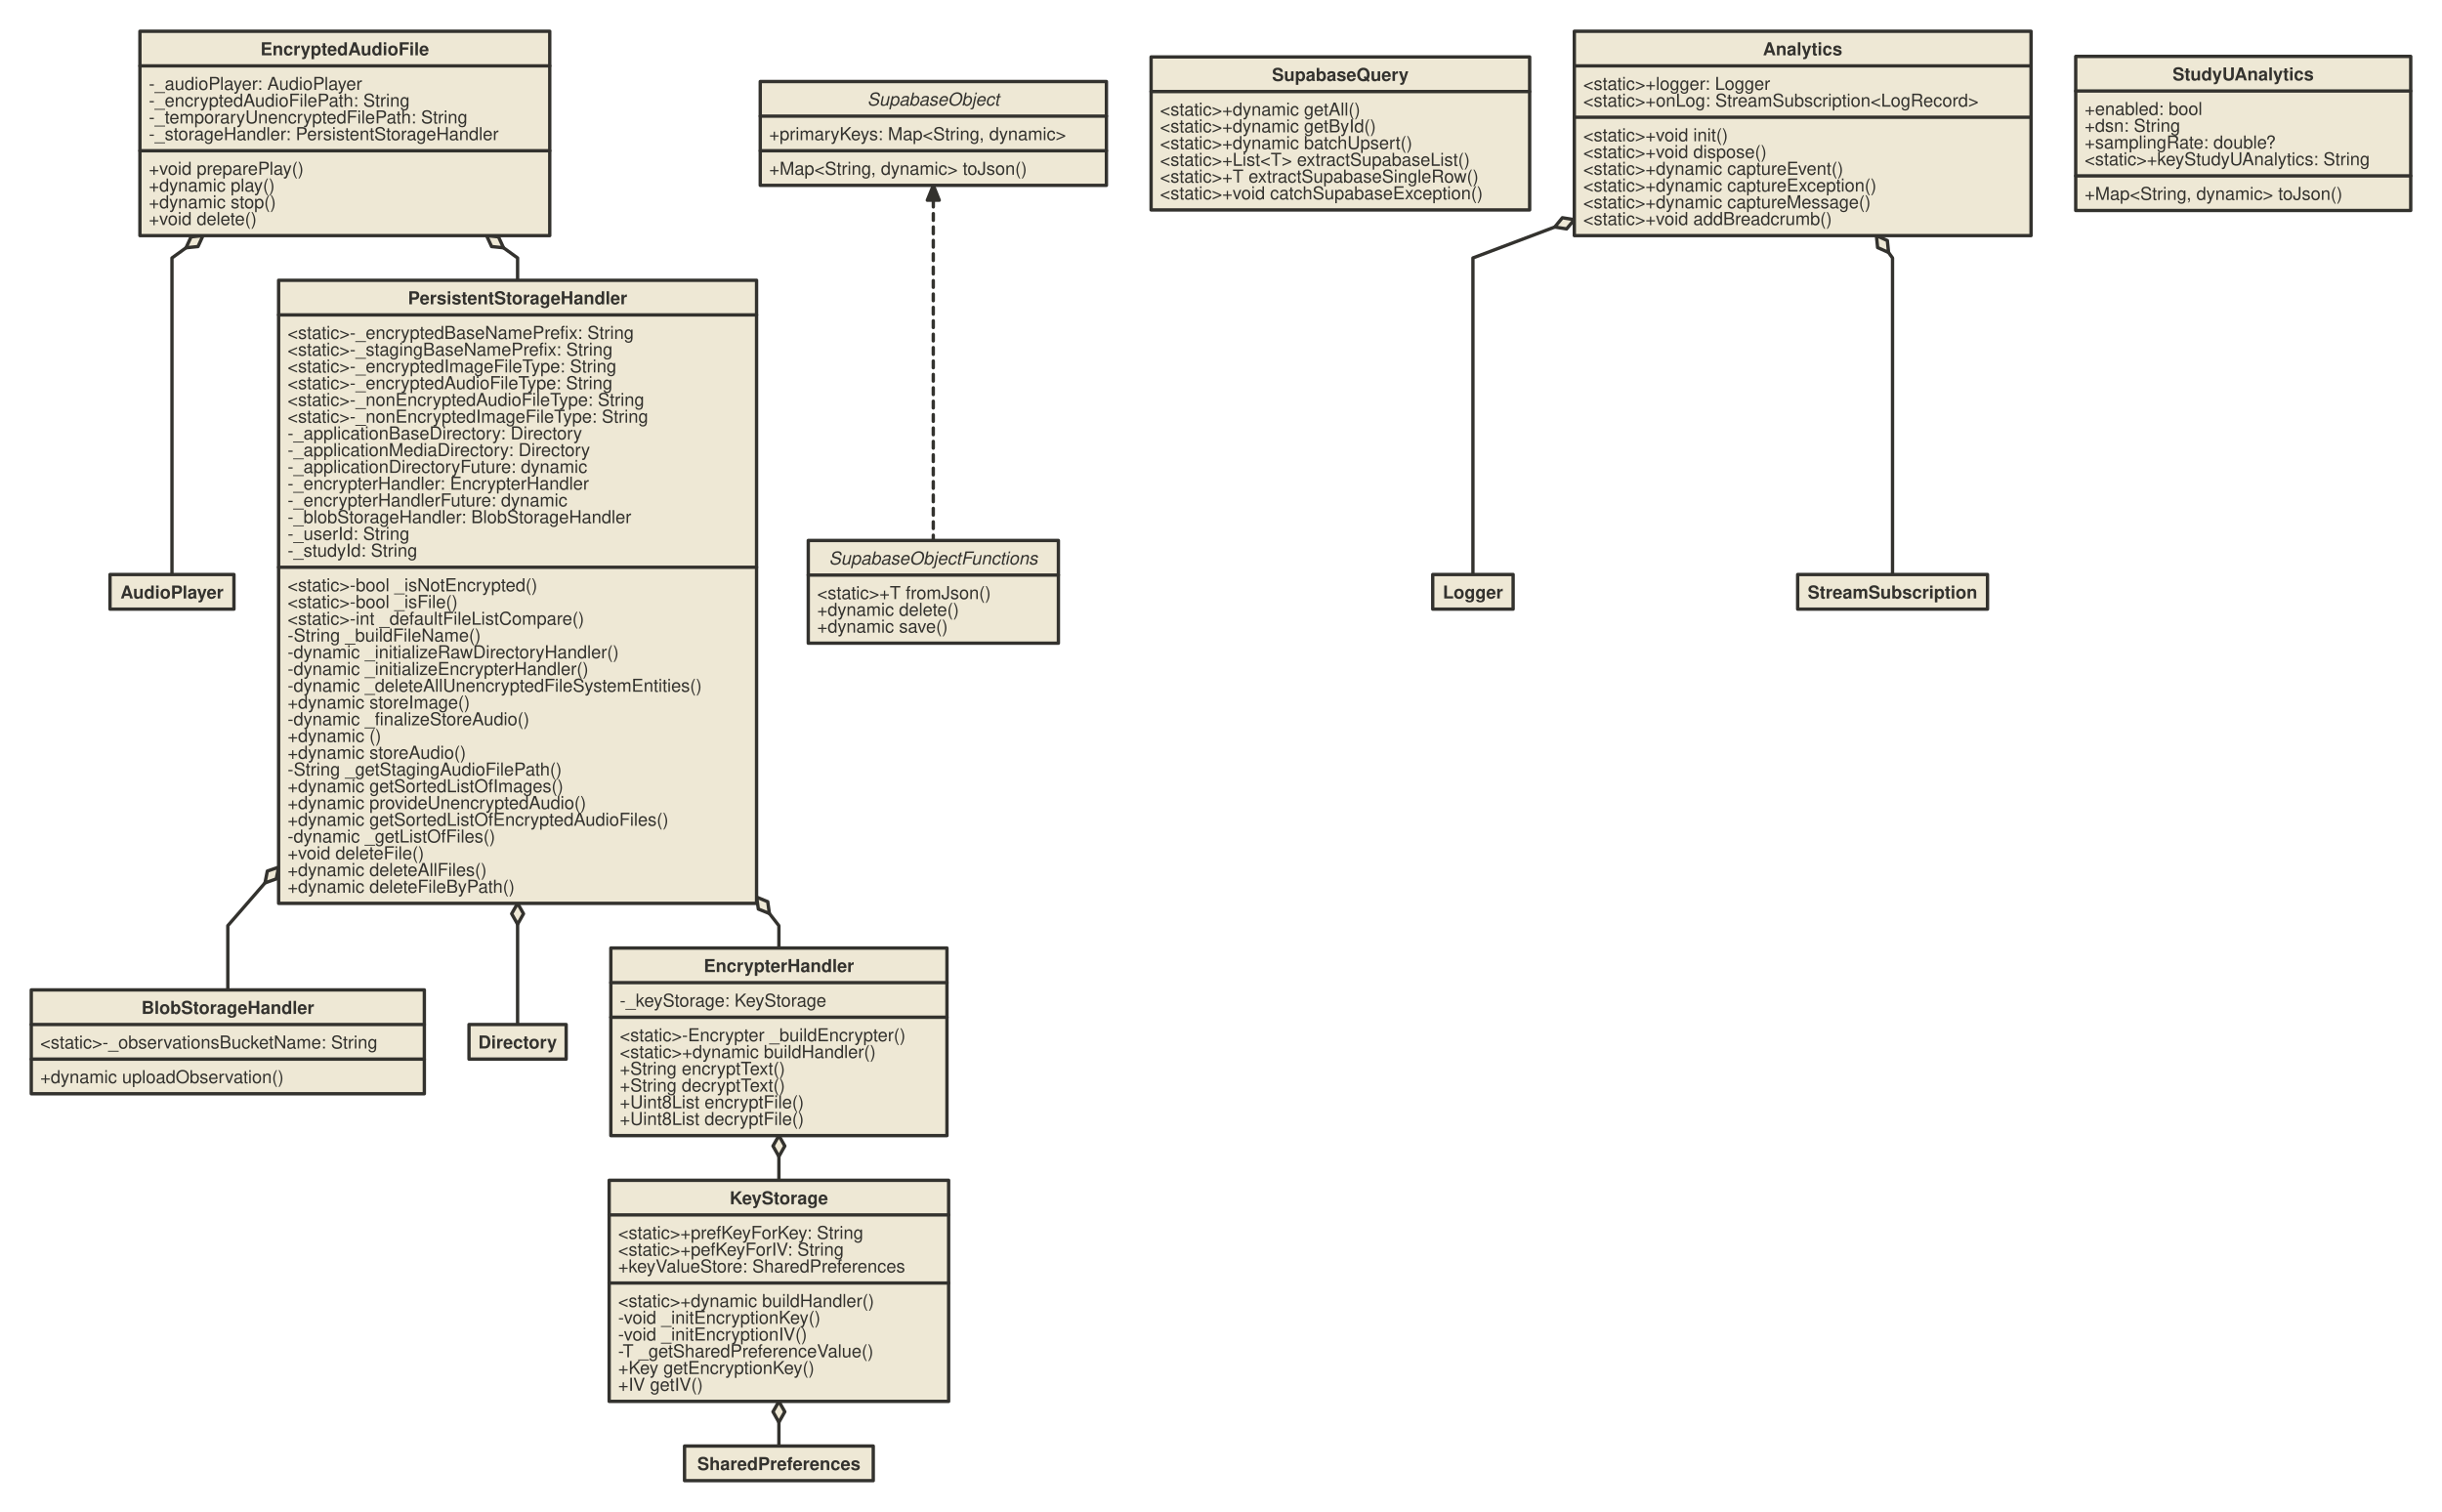
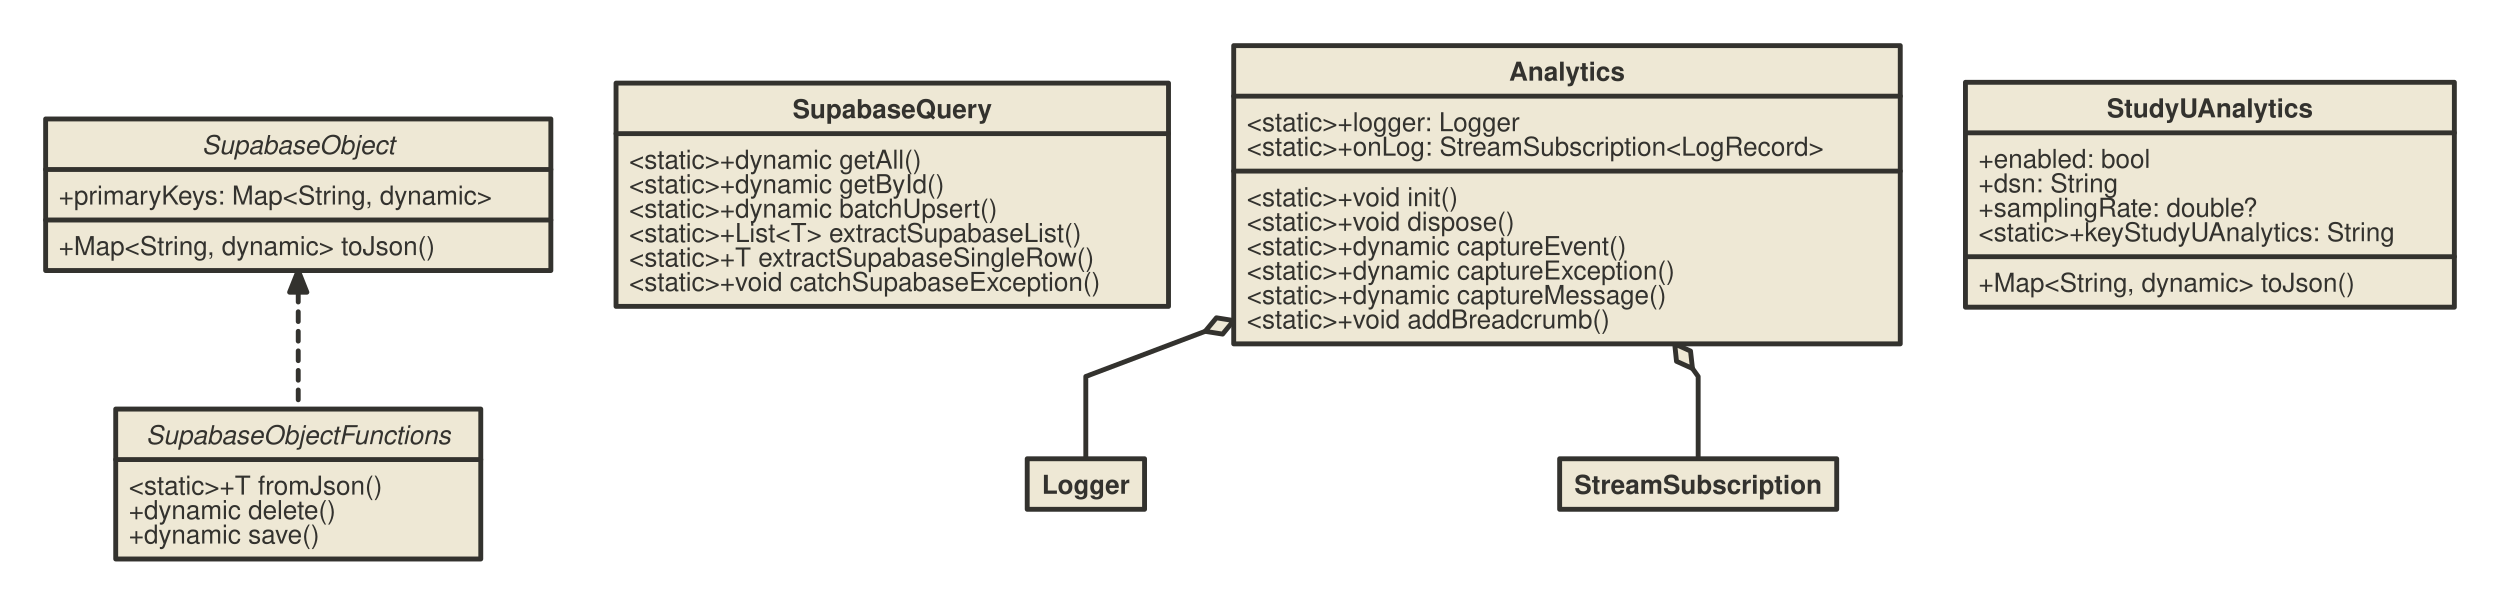
- <svg xmlns="http://www.w3.org/2000/svg" version="1.1" baseProfile="full" width="2186.8" height="1354.0" viewbox="0 0 2186.75 1354">
+ <svg xmlns="http://www.w3.org/2000/svg" version="1.1" baseProfile="full" width="1534.0" height="371.0" viewbox="0 0 1534 371">
  <g stroke-width="1.0" text-align="left" font="12pt Helvetica, Arial, sans-serif" font-size="12pt" font-family="Helvetica" font-weight="normal" font-style="normal">
    <g font-family="Helvetica" font-size="12pt" font-weight="bold" font-style="normal" stroke-width="3.0" stroke-linejoin="round" stroke-linecap="round" stroke="#33322E">
      <g stroke="transparent" fill="transparent">
-         <rect x="0.0" y="0.0" height="1354.0" width="2186.8" stroke="none" />
+         <rect x="0.0" y="0.0" height="371.0" width="1534.0" stroke="none" />
      </g>
      <g transform="translate(8, 8)" fill="#33322E">
        <g transform="translate(20, 20)" fill="#33322E" font-family="Helvetica" font-size="12pt" font-weight="normal" font-style="normal">
-           <path d="M138.6 193.9 L126 203 L126 486.5 L126.0 486.5 " fill="none" />
+           <g stroke-dasharray="6 6">
+             <path d="M155.0 151.3 L155 203 L155 223 L155.0 223.0 " fill="none" />
+           </g>
+           <path d="M160.3 151.3 L155.0 151.3 L149.7 151.3 L155.0 138.0 Z" />
+           <path d="M711.5 175.3 L638.25 203 L638.25 253.5 L638.3 253.5 " fill="none" />
          <g fill="#eee8d5">
-             <path d="M149.3 192.8 L138.6 193.9 L143.1 184.1 L153.8 183.0 Z" />
+             <path d="M722.2 177.0 L711.5 175.3 L718.4 167.0 L729.0 168.7 Z" />
          </g>
-           <path d="M422.9 193.9 L435.5 203 L435.5 223 L435.5 223.0 " fill="none" />
+           <path d="M1010.5 198.1 L1014 203 L1014 253.5 L1014.0 253.5 " fill="none" />
          <g fill="#eee8d5">
-             <path d="M418.4 184.1 L422.9 193.9 L412.2 192.8 L407.7 183.0 Z" />
-           </g>
-           <path d="M435.5 799.7 L435.5 801 L435.5 889.5 L435.5 889.5 " fill="none" />
-           <g fill="#eee8d5">
-             <path d="M440.8 790.3 L435.5 799.7 L430.2 790.3 L435.5 781.0 Z" />
-           </g>
-           <path d="M661.0 790.1 L669.5 801 L669.5 821 L669.5 821.0 " fill="none" />
-           <g fill="#eee8d5">
-             <path d="M659.5 779.5 L661.0 790.1 L651.1 786.1 L649.5 775.4 Z" />
-           </g>
-           <path d="M209.3 762.7 L176 801 L176 858.5 L176.0 858.5 " fill="none" />
-           <g fill="#eee8d5">
-             <path d="M219.4 759.1 L209.3 762.7 L211.4 752.1 L221.5 748.6 Z" />
-           </g>
-           <path d="M669.5 1007.7 L669.5 1009 L669.5 1029 L669.5 1029.0 " fill="none" />
-           <g fill="#eee8d5">
-             <path d="M674.8 998.3 L669.5 1007.7 L664.2 998.3 L669.5 989.0 Z" />
-           </g>
-           <path d="M669.5 1245.7 L669.5 1247 L669.5 1267 L669.5 1267.0 " fill="none" />
-           <g fill="#eee8d5">
-             <path d="M674.8 1236.3 L669.5 1245.7 L664.2 1236.3 L669.5 1227.0 Z" />
-           </g>
-           <g stroke-dasharray="6 6">
-             <path d="M807.8 151.3 L807.75 203 L807.75 456 L807.8 456.0 " fill="none" />
-           </g>
-           <path d="M813.1 151.3 L807.8 151.3 L802.4 151.3 L807.8 138.0 Z" />
-           <path d="M1364.3 175.3 L1291 203 L1291 486.5 L1291.0 486.5 " fill="none" />
-           <g fill="#eee8d5">
-             <path d="M1374.9 177.0 L1364.3 175.3 L1371.1 167.0 L1381.8 168.7 Z" />
-           </g>
-           <path d="M1663.2 198.1 L1666.75 203 L1666.75 486.5 L1666.8 486.5 " fill="none" />
-           <g fill="#eee8d5">
-             <path d="M1662.1 187.4 L1663.2 198.1 L1653.4 193.7 L1652.3 183.0 Z" />
-           </g>
-           <g data-name="EncryptedAudioFile">
-             <g fill="#eee8d5" stroke="#33322E" data-name="EncryptedAudioFile">
-               <rect x="97.3" y="0.0" height="183.0" width="367.0" data-name="EncryptedAudioFile" />
-               <path d="M97.3 31.0 L464.3 31.0" fill="none" data-name="EncryptedAudioFile" />
-               <path d="M97.3 107.0 L464.3 107.0" fill="none" data-name="EncryptedAudioFile" />
-             </g>
-             <g transform="translate(97.25, 0)" font-family="Helvetica" font-size="12pt" font-weight="bold" font-style="normal" data-name="EncryptedAudioFile">
-               <g transform="translate(8, 8)" fill="#33322E" text-align="center" data-name="EncryptedAudioFile">
-                 <text x="175.5" y="13.5" stroke="none" text-anchor="middle" data-name="EncryptedAudioFile">EncryptedAudioFile</text>
-               </g>
-             </g>
-             <g transform="translate(97.25, 31)" font-family="Helvetica" font-size="12pt" font-weight="normal" font-style="normal" data-name="EncryptedAudioFile">
-               <g transform="translate(8, 8)" fill="#33322E" text-align="left" data-name="EncryptedAudioFile">
-                 <text x="0.0" y="13.5" stroke="none" data-name="EncryptedAudioFile">-_audioPlayer: AudioPlayer</text>
-                 <text x="0.0" y="28.5" stroke="none" data-name="EncryptedAudioFile">-_encryptedAudioFilePath: String</text>
-                 <text x="0.0" y="43.5" stroke="none" data-name="EncryptedAudioFile">-_temporaryUnencryptedFilePath: String</text>
-                 <text x="0.0" y="58.5" stroke="none" data-name="EncryptedAudioFile">-_storageHandler: PersistentStorageHandler</text>
-               </g>
-             </g>
-             <g transform="translate(97.25, 107)" font-family="Helvetica" font-size="12pt" font-weight="normal" font-style="normal" data-name="EncryptedAudioFile">
-               <g transform="translate(8, 8)" fill="#33322E" text-align="left" data-name="EncryptedAudioFile">
-                 <text x="0.0" y="13.5" stroke="none" data-name="EncryptedAudioFile">+void preparePlay()</text>
-                 <text x="0.0" y="28.5" stroke="none" data-name="EncryptedAudioFile">+dynamic play()</text>
-                 <text x="0.0" y="43.5" stroke="none" data-name="EncryptedAudioFile">+dynamic stop()</text>
-                 <text x="0.0" y="58.5" stroke="none" data-name="EncryptedAudioFile">+void delete()</text>
-               </g>
-             </g>
-           </g>
-           <g data-name="AudioPlayer">
-             <g fill="#eee8d5" stroke="#33322E" data-name="AudioPlayer">
-               <rect x="70.5" y="486.5" height="31.0" width="111.0" data-name="AudioPlayer" />
-             </g>
-             <g transform="translate(70.5, 486.5)" font-family="Helvetica" font-size="12pt" font-weight="bold" font-style="normal" data-name="AudioPlayer">
-               <g transform="translate(8, 8)" fill="#33322E" text-align="center" data-name="AudioPlayer">
-                 <text x="47.5" y="13.5" stroke="none" text-anchor="middle" data-name="AudioPlayer">AudioPlayer</text>
-               </g>
-             </g>
-           </g>
-           <g data-name="PersistentStorageHandler">
-             <g fill="#eee8d5" stroke="#33322E" data-name="PersistentStorageHandler">
-               <rect x="221.5" y="223.0" height="558.0" width="428.0" data-name="PersistentStorageHandler" />
-               <path d="M221.5 254.0 L649.5 254.0" fill="none" data-name="PersistentStorageHandler" />
-               <path d="M221.5 480.0 L649.5 480.0" fill="none" data-name="PersistentStorageHandler" />
-             </g>
-             <g transform="translate(221.5, 223)" font-family="Helvetica" font-size="12pt" font-weight="bold" font-style="normal" data-name="PersistentStorageHandler">
-               <g transform="translate(8, 8)" fill="#33322E" text-align="center" data-name="PersistentStorageHandler">
-                 <text x="206.0" y="13.5" stroke="none" text-anchor="middle" data-name="PersistentStorageHandler">PersistentStorageHandler</text>
-               </g>
-             </g>
-             <g transform="translate(221.5, 254)" font-family="Helvetica" font-size="12pt" font-weight="normal" font-style="normal" data-name="PersistentStorageHandler">
-               <g transform="translate(8, 8)" fill="#33322E" text-align="left" data-name="PersistentStorageHandler">
-                 <text x="0.0" y="13.5" stroke="none" data-name="PersistentStorageHandler">&lt;static&gt;-_encryptedBaseNamePrefix: String</text>
-                 <text x="0.0" y="28.5" stroke="none" data-name="PersistentStorageHandler">&lt;static&gt;-_stagingBaseNamePrefix: String</text>
-                 <text x="0.0" y="43.5" stroke="none" data-name="PersistentStorageHandler">&lt;static&gt;-_encryptedImageFileType: String</text>
-                 <text x="0.0" y="58.5" stroke="none" data-name="PersistentStorageHandler">&lt;static&gt;-_encryptedAudioFileType: String</text>
-                 <text x="0.0" y="73.5" stroke="none" data-name="PersistentStorageHandler">&lt;static&gt;-_nonEncryptedAudioFileType: String</text>
-                 <text x="0.0" y="88.5" stroke="none" data-name="PersistentStorageHandler">&lt;static&gt;-_nonEncryptedImageFileType: String</text>
-                 <text x="0.0" y="103.5" stroke="none" data-name="PersistentStorageHandler">-_applicationBaseDirectory: Directory</text>
-                 <text x="0.0" y="118.5" stroke="none" data-name="PersistentStorageHandler">-_applicationMediaDirectory: Directory</text>
-                 <text x="0.0" y="133.5" stroke="none" data-name="PersistentStorageHandler">-_applicationDirectoryFuture: dynamic</text>
-                 <text x="0.0" y="148.5" stroke="none" data-name="PersistentStorageHandler">-_encrypterHandler: EncrypterHandler</text>
-                 <text x="0.0" y="163.5" stroke="none" data-name="PersistentStorageHandler">-_encrypterHandlerFuture: dynamic</text>
-                 <text x="0.0" y="178.5" stroke="none" data-name="PersistentStorageHandler">-_blobStorageHandler: BlobStorageHandler</text>
-                 <text x="0.0" y="193.5" stroke="none" data-name="PersistentStorageHandler">-_userId: String</text>
-                 <text x="0.0" y="208.5" stroke="none" data-name="PersistentStorageHandler">-_studyId: String</text>
-               </g>
-             </g>
-             <g transform="translate(221.5, 480)" font-family="Helvetica" font-size="12pt" font-weight="normal" font-style="normal" data-name="PersistentStorageHandler">
-               <g transform="translate(8, 8)" fill="#33322E" text-align="left" data-name="PersistentStorageHandler">
-                 <text x="0.0" y="13.5" stroke="none" data-name="PersistentStorageHandler">&lt;static&gt;-bool _isNotEncrypted()</text>
-                 <text x="0.0" y="28.5" stroke="none" data-name="PersistentStorageHandler">&lt;static&gt;-bool _isFile()</text>
-                 <text x="0.0" y="43.5" stroke="none" data-name="PersistentStorageHandler">&lt;static&gt;-int _defaultFileListCompare()</text>
-                 <text x="0.0" y="58.5" stroke="none" data-name="PersistentStorageHandler">-String _buildFileName()</text>
-                 <text x="0.0" y="73.5" stroke="none" data-name="PersistentStorageHandler">-dynamic _initializeRawDirectoryHandler()</text>
-                 <text x="0.0" y="88.5" stroke="none" data-name="PersistentStorageHandler">-dynamic _initializeEncrypterHandler()</text>
-                 <text x="0.0" y="103.5" stroke="none" data-name="PersistentStorageHandler">-dynamic _deleteAllUnencryptedFileSystemEntities()</text>
-                 <text x="0.0" y="118.5" stroke="none" data-name="PersistentStorageHandler">+dynamic storeImage()</text>
-                 <text x="0.0" y="133.5" stroke="none" data-name="PersistentStorageHandler">-dynamic _finalizeStoreAudio()</text>
-                 <text x="0.0" y="148.5" stroke="none" data-name="PersistentStorageHandler">+dynamic ()</text>
-                 <text x="0.0" y="163.5" stroke="none" data-name="PersistentStorageHandler">+dynamic storeAudio()</text>
-                 <text x="0.0" y="178.5" stroke="none" data-name="PersistentStorageHandler">-String _getStagingAudioFilePath()</text>
-                 <text x="0.0" y="193.5" stroke="none" data-name="PersistentStorageHandler">+dynamic getSortedListOfImages()</text>
-                 <text x="0.0" y="208.5" stroke="none" data-name="PersistentStorageHandler">+dynamic provideUnencryptedAudio()</text>
-                 <text x="0.0" y="223.5" stroke="none" data-name="PersistentStorageHandler">+dynamic getSortedListOfEncryptedAudioFiles()</text>
-                 <text x="0.0" y="238.5" stroke="none" data-name="PersistentStorageHandler">-dynamic _getListOfFiles()</text>
-                 <text x="0.0" y="253.5" stroke="none" data-name="PersistentStorageHandler">+void deleteFile()</text>
-                 <text x="0.0" y="268.5" stroke="none" data-name="PersistentStorageHandler">+dynamic deleteAllFiles()</text>
-                 <text x="0.0" y="283.5" stroke="none" data-name="PersistentStorageHandler">+dynamic deleteFileByPath()</text>
-               </g>
-             </g>
-           </g>
-           <g data-name="BlobStorageHandler">
-             <g fill="#eee8d5" stroke="#33322E" data-name="BlobStorageHandler">
-               <rect x="0.0" y="858.5" height="93.0" width="352.0" data-name="BlobStorageHandler" />
-               <path d="M0.0 889.5 L352.0 889.5" fill="none" data-name="BlobStorageHandler" />
-               <path d="M0.0 920.5 L352.0 920.5" fill="none" data-name="BlobStorageHandler" />
-             </g>
-             <g transform="translate(0, 858.5)" font-family="Helvetica" font-size="12pt" font-weight="bold" font-style="normal" data-name="BlobStorageHandler">
-               <g transform="translate(8, 8)" fill="#33322E" text-align="center" data-name="BlobStorageHandler">
-                 <text x="168.0" y="13.5" stroke="none" text-anchor="middle" data-name="BlobStorageHandler">BlobStorageHandler</text>
-               </g>
-             </g>
-             <g transform="translate(0, 889.5)" font-family="Helvetica" font-size="12pt" font-weight="normal" font-style="normal" data-name="BlobStorageHandler">
-               <g transform="translate(8, 8)" fill="#33322E" text-align="left" data-name="BlobStorageHandler">
-                 <text x="0.0" y="13.5" stroke="none" data-name="BlobStorageHandler">&lt;static&gt;-_observationsBucketName: String</text>
-               </g>
-             </g>
-             <g transform="translate(0, 920.5)" font-family="Helvetica" font-size="12pt" font-weight="normal" font-style="normal" data-name="BlobStorageHandler">
-               <g transform="translate(8, 8)" fill="#33322E" text-align="left" data-name="BlobStorageHandler">
-                 <text x="0.0" y="13.5" stroke="none" data-name="BlobStorageHandler">+dynamic uploadObservation()</text>
-               </g>
-             </g>
-           </g>
-           <g data-name="Directory">
-             <g fill="#eee8d5" stroke="#33322E" data-name="Directory">
-               <rect x="392.0" y="889.5" height="31.0" width="87.0" data-name="Directory" />
-             </g>
-             <g transform="translate(392, 889.5)" font-family="Helvetica" font-size="12pt" font-weight="bold" font-style="normal" data-name="Directory">
-               <g transform="translate(8, 8)" fill="#33322E" text-align="center" data-name="Directory">
-                 <text x="35.5" y="13.5" stroke="none" text-anchor="middle" data-name="Directory">Directory</text>
-               </g>
-             </g>
-           </g>
-           <g data-name="EncrypterHandler">
-             <g fill="#eee8d5" stroke="#33322E" data-name="EncrypterHandler">
-               <rect x="519.0" y="821.0" height="168.0" width="301.0" data-name="EncrypterHandler" />
-               <path d="M519.0 852.0 L820.0 852.0" fill="none" data-name="EncrypterHandler" />
-               <path d="M519.0 883.0 L820.0 883.0" fill="none" data-name="EncrypterHandler" />
-             </g>
-             <g transform="translate(519, 821)" font-family="Helvetica" font-size="12pt" font-weight="bold" font-style="normal" data-name="EncrypterHandler">
-               <g transform="translate(8, 8)" fill="#33322E" text-align="center" data-name="EncrypterHandler">
-                 <text x="142.5" y="13.5" stroke="none" text-anchor="middle" data-name="EncrypterHandler">EncrypterHandler</text>
-               </g>
-             </g>
-             <g transform="translate(519, 852)" font-family="Helvetica" font-size="12pt" font-weight="normal" font-style="normal" data-name="EncrypterHandler">
-               <g transform="translate(8, 8)" fill="#33322E" text-align="left" data-name="EncrypterHandler">
-                 <text x="0.0" y="13.5" stroke="none" data-name="EncrypterHandler">-_keyStorage: KeyStorage</text>
-               </g>
-             </g>
-             <g transform="translate(519, 883)" font-family="Helvetica" font-size="12pt" font-weight="normal" font-style="normal" data-name="EncrypterHandler">
-               <g transform="translate(8, 8)" fill="#33322E" text-align="left" data-name="EncrypterHandler">
-                 <text x="0.0" y="13.5" stroke="none" data-name="EncrypterHandler">&lt;static&gt;-Encrypter _buildEncrypter()</text>
-                 <text x="0.0" y="28.5" stroke="none" data-name="EncrypterHandler">&lt;static&gt;+dynamic buildHandler()</text>
-                 <text x="0.0" y="43.5" stroke="none" data-name="EncrypterHandler">+String encryptText()</text>
-                 <text x="0.0" y="58.5" stroke="none" data-name="EncrypterHandler">+String decryptText()</text>
-                 <text x="0.0" y="73.5" stroke="none" data-name="EncrypterHandler">+Uint8List encryptFile()</text>
-                 <text x="0.0" y="88.5" stroke="none" data-name="EncrypterHandler">+Uint8List decryptFile()</text>
-               </g>
-             </g>
-           </g>
-           <g data-name="KeyStorage">
-             <g fill="#eee8d5" stroke="#33322E" data-name="KeyStorage">
-               <rect x="517.5" y="1029.0" height="198.0" width="304.0" data-name="KeyStorage" />
-               <path d="M517.5 1060.0 L821.5 1060.0" fill="none" data-name="KeyStorage" />
-               <path d="M517.5 1121.0 L821.5 1121.0" fill="none" data-name="KeyStorage" />
-             </g>
-             <g transform="translate(517.5, 1029)" font-family="Helvetica" font-size="12pt" font-weight="bold" font-style="normal" data-name="KeyStorage">
-               <g transform="translate(8, 8)" fill="#33322E" text-align="center" data-name="KeyStorage">
-                 <text x="144.0" y="13.5" stroke="none" text-anchor="middle" data-name="KeyStorage">KeyStorage</text>
-               </g>
-             </g>
-             <g transform="translate(517.5, 1060)" font-family="Helvetica" font-size="12pt" font-weight="normal" font-style="normal" data-name="KeyStorage">
-               <g transform="translate(8, 8)" fill="#33322E" text-align="left" data-name="KeyStorage">
-                 <text x="0.0" y="13.5" stroke="none" data-name="KeyStorage">&lt;static&gt;+prefKeyForKey: String</text>
-                 <text x="0.0" y="28.5" stroke="none" data-name="KeyStorage">&lt;static&gt;+pefKeyForIV: String</text>
-                 <text x="0.0" y="43.5" stroke="none" data-name="KeyStorage">+keyValueStore: SharedPreferences</text>
-               </g>
-             </g>
-             <g transform="translate(517.5, 1121)" font-family="Helvetica" font-size="12pt" font-weight="normal" font-style="normal" data-name="KeyStorage">
-               <g transform="translate(8, 8)" fill="#33322E" text-align="left" data-name="KeyStorage">
-                 <text x="0.0" y="13.5" stroke="none" data-name="KeyStorage">&lt;static&gt;+dynamic buildHandler()</text>
-                 <text x="0.0" y="28.5" stroke="none" data-name="KeyStorage">-void _initEncryptionKey()</text>
-                 <text x="0.0" y="43.5" stroke="none" data-name="KeyStorage">-void _initEncryptionIV()</text>
-                 <text x="0.0" y="58.5" stroke="none" data-name="KeyStorage">-T _getSharedPreferenceValue()</text>
-                 <text x="0.0" y="73.5" stroke="none" data-name="KeyStorage">+Key getEncryptionKey()</text>
-                 <text x="0.0" y="88.5" stroke="none" data-name="KeyStorage">+IV getIV()</text>
-               </g>
-             </g>
-           </g>
-           <g data-name="SharedPreferences">
-             <g fill="#eee8d5" stroke="#33322E" data-name="SharedPreferences">
-               <rect x="585.0" y="1267.0" height="31.0" width="169.0" data-name="SharedPreferences" />
-             </g>
-             <g transform="translate(585, 1267)" font-family="Helvetica" font-size="12pt" font-weight="bold" font-style="normal" data-name="SharedPreferences">
-               <g transform="translate(8, 8)" fill="#33322E" text-align="center" data-name="SharedPreferences">
-                 <text x="76.5" y="13.5" stroke="none" text-anchor="middle" data-name="SharedPreferences">SharedPreferences</text>
-               </g>
-             </g>
+             <path d="M1009.3 187.4 L1010.5 198.1 L1000.7 193.7 L999.6 183.0 Z" />
          </g>
          <g data-name="SupabaseObject">
            <g fill="#eee8d5" stroke="#33322E" data-name="SupabaseObject">
-               <rect x="652.8" y="45.0" height="93.0" width="310.0" data-name="SupabaseObject" />
-               <path d="M652.8 76.0 L962.8 76.0" fill="none" data-name="SupabaseObject" />
-               <path d="M652.8 107.0 L962.8 107.0" fill="none" data-name="SupabaseObject" />
+               <rect x="0.0" y="45.0" height="93.0" width="310.0" data-name="SupabaseObject" />
+               <path d="M0.0 76.0 L310.0 76.0" fill="none" data-name="SupabaseObject" />
+               <path d="M0.0 107.0 L310.0 107.0" fill="none" data-name="SupabaseObject" />
            </g>
-             <g transform="translate(652.75, 45)" font-family="Helvetica" font-size="12pt" font-weight="normal" font-style="italic" data-name="SupabaseObject">
+             <g transform="translate(0, 45)" font-family="Helvetica" font-size="12pt" font-weight="normal" font-style="italic" data-name="SupabaseObject">
              <g transform="translate(8, 8)" fill="#33322E" text-align="center" data-name="SupabaseObject">
                <text x="147.0" y="13.5" stroke="none" text-anchor="middle" data-name="SupabaseObject">SupabaseObject</text>
              </g>
            </g>
-             <g transform="translate(652.75, 76)" font-family="Helvetica" font-size="12pt" font-weight="normal" font-style="normal" data-name="SupabaseObject">
+             <g transform="translate(0, 76)" font-family="Helvetica" font-size="12pt" font-weight="normal" font-style="normal" data-name="SupabaseObject">
              <g transform="translate(8, 8)" fill="#33322E" text-align="left" data-name="SupabaseObject">
                <text x="0.0" y="13.5" stroke="none" data-name="SupabaseObject">+primaryKeys: Map&lt;String, dynamic&gt;</text>
              </g>
            </g>
-             <g transform="translate(652.75, 107)" font-family="Helvetica" font-size="12pt" font-weight="normal" font-style="normal" data-name="SupabaseObject">
+             <g transform="translate(0, 107)" font-family="Helvetica" font-size="12pt" font-weight="normal" font-style="normal" data-name="SupabaseObject">
              <g transform="translate(8, 8)" fill="#33322E" text-align="left" data-name="SupabaseObject">
                <text x="0.0" y="13.5" stroke="none" data-name="SupabaseObject">+Map&lt;String, dynamic&gt; toJson()</text>
              </g>
            </g>
          </g>
          <g data-name="SupabaseObjectFunctions">
            <g fill="#eee8d5" stroke="#33322E" data-name="SupabaseObjectFunctions">
-               <rect x="695.8" y="456.0" height="92.0" width="224.0" data-name="SupabaseObjectFunctions" />
-               <path d="M695.8 487.0 L919.8 487.0" fill="none" data-name="SupabaseObjectFunctions" />
+               <rect x="43.0" y="223.0" height="92.0" width="224.0" data-name="SupabaseObjectFunctions" />
+               <path d="M43.0 254.0 L267.0 254.0" fill="none" data-name="SupabaseObjectFunctions" />
            </g>
-             <g transform="translate(695.75, 456)" font-family="Helvetica" font-size="12pt" font-weight="normal" font-style="italic" data-name="SupabaseObjectFunctions">
+             <g transform="translate(43, 223)" font-family="Helvetica" font-size="12pt" font-weight="normal" font-style="italic" data-name="SupabaseObjectFunctions">
              <g transform="translate(8, 8)" fill="#33322E" text-align="center" data-name="SupabaseObjectFunctions">
                <text x="104.0" y="13.5" stroke="none" text-anchor="middle" data-name="SupabaseObjectFunctions">SupabaseObjectFunctions</text>
              </g>
            </g>
-             <g transform="translate(695.75, 487)" font-family="Helvetica" font-size="12pt" font-weight="normal" font-style="normal" data-name="SupabaseObjectFunctions">
+             <g transform="translate(43, 254)" font-family="Helvetica" font-size="12pt" font-weight="normal" font-style="normal" data-name="SupabaseObjectFunctions">
              <g transform="translate(8, 8)" fill="#33322E" text-align="left" data-name="SupabaseObjectFunctions">
                <text x="0.0" y="13.5" stroke="none" data-name="SupabaseObjectFunctions">&lt;static&gt;+T fromJson()</text>
                <text x="0.0" y="28.5" stroke="none" data-name="SupabaseObjectFunctions">+dynamic delete()</text>
                <text x="0.0" y="43.5" stroke="none" data-name="SupabaseObjectFunctions">+dynamic save()</text>
              </g>
            </g>
          </g>
          <g data-name="SupabaseQuery">
            <g fill="#eee8d5" stroke="#33322E" data-name="SupabaseQuery">
-               <rect x="1002.8" y="23.0" height="137.0" width="339.0" data-name="SupabaseQuery" />
-               <path d="M1002.8 54.0 L1341.8 54.0" fill="none" data-name="SupabaseQuery" />
+               <rect x="350.0" y="23.0" height="137.0" width="339.0" data-name="SupabaseQuery" />
+               <path d="M350.0 54.0 L689.0 54.0" fill="none" data-name="SupabaseQuery" />
            </g>
-             <g transform="translate(1002.75, 23)" font-family="Helvetica" font-size="12pt" font-weight="bold" font-style="normal" data-name="SupabaseQuery">
+             <g transform="translate(350, 23)" font-family="Helvetica" font-size="12pt" font-weight="bold" font-style="normal" data-name="SupabaseQuery">
              <g transform="translate(8, 8)" fill="#33322E" text-align="center" data-name="SupabaseQuery">
                <text x="161.5" y="13.5" stroke="none" text-anchor="middle" data-name="SupabaseQuery">SupabaseQuery</text>
              </g>
            </g>
-             <g transform="translate(1002.75, 54)" font-family="Helvetica" font-size="12pt" font-weight="normal" font-style="normal" data-name="SupabaseQuery">
+             <g transform="translate(350, 54)" font-family="Helvetica" font-size="12pt" font-weight="normal" font-style="normal" data-name="SupabaseQuery">
              <g transform="translate(8, 8)" fill="#33322E" text-align="left" data-name="SupabaseQuery">
                <text x="0.0" y="13.5" stroke="none" data-name="SupabaseQuery">&lt;static&gt;+dynamic getAll()</text>
                <text x="0.0" y="28.5" stroke="none" data-name="SupabaseQuery">&lt;static&gt;+dynamic getById()</text>
                <text x="0.0" y="43.5" stroke="none" data-name="SupabaseQuery">&lt;static&gt;+dynamic batchUpsert()</text>
                <text x="0.0" y="58.5" stroke="none" data-name="SupabaseQuery">&lt;static&gt;+List&lt;T&gt; extractSupabaseList()</text>
                <text x="0.0" y="73.5" stroke="none" data-name="SupabaseQuery">&lt;static&gt;+T extractSupabaseSingleRow()</text>
                <text x="0.0" y="88.5" stroke="none" data-name="SupabaseQuery">&lt;static&gt;+void catchSupabaseException()</text>
              </g>
            </g>
          </g>
          <g data-name="Analytics">
            <g fill="#eee8d5" stroke="#33322E" data-name="Analytics">
-               <rect x="1381.8" y="0.0" height="183.0" width="409.0" data-name="Analytics" />
-               <path d="M1381.8 31.0 L1790.8 31.0" fill="none" data-name="Analytics" />
-               <path d="M1381.8 77.0 L1790.8 77.0" fill="none" data-name="Analytics" />
+               <rect x="729.0" y="0.0" height="183.0" width="409.0" data-name="Analytics" />
+               <path d="M729.0 31.0 L1138.0 31.0" fill="none" data-name="Analytics" />
+               <path d="M729.0 77.0 L1138.0 77.0" fill="none" data-name="Analytics" />
            </g>
-             <g transform="translate(1381.75, 0)" font-family="Helvetica" font-size="12pt" font-weight="bold" font-style="normal" data-name="Analytics">
+             <g transform="translate(729, 0)" font-family="Helvetica" font-size="12pt" font-weight="bold" font-style="normal" data-name="Analytics">
              <g transform="translate(8, 8)" fill="#33322E" text-align="center" data-name="Analytics">
                <text x="196.5" y="13.5" stroke="none" text-anchor="middle" data-name="Analytics">Analytics</text>
              </g>
            </g>
-             <g transform="translate(1381.75, 31)" font-family="Helvetica" font-size="12pt" font-weight="normal" font-style="normal" data-name="Analytics">
+             <g transform="translate(729, 31)" font-family="Helvetica" font-size="12pt" font-weight="normal" font-style="normal" data-name="Analytics">
              <g transform="translate(8, 8)" fill="#33322E" text-align="left" data-name="Analytics">
                <text x="0.0" y="13.5" stroke="none" data-name="Analytics">&lt;static&gt;+logger: Logger</text>
                <text x="0.0" y="28.5" stroke="none" data-name="Analytics">&lt;static&gt;+onLog: StreamSubscription&lt;LogRecord&gt;</text>
              </g>
            </g>
-             <g transform="translate(1381.75, 77)" font-family="Helvetica" font-size="12pt" font-weight="normal" font-style="normal" data-name="Analytics">
+             <g transform="translate(729, 77)" font-family="Helvetica" font-size="12pt" font-weight="normal" font-style="normal" data-name="Analytics">
              <g transform="translate(8, 8)" fill="#33322E" text-align="left" data-name="Analytics">
                <text x="0.0" y="13.5" stroke="none" data-name="Analytics">&lt;static&gt;+void init()</text>
                <text x="0.0" y="28.5" stroke="none" data-name="Analytics">&lt;static&gt;+void dispose()</text>
                <text x="0.0" y="43.5" stroke="none" data-name="Analytics">&lt;static&gt;+dynamic captureEvent()</text>
                <text x="0.0" y="58.5" stroke="none" data-name="Analytics">&lt;static&gt;+dynamic captureException()</text>
                <text x="0.0" y="73.5" stroke="none" data-name="Analytics">&lt;static&gt;+dynamic captureMessage()</text>
                <text x="0.0" y="88.5" stroke="none" data-name="Analytics">&lt;static&gt;+void addBreadcrumb()</text>
              </g>
            </g>
          </g>
          <g data-name="Logger">
            <g fill="#eee8d5" stroke="#33322E" data-name="Logger">
-               <rect x="1255.0" y="486.5" height="31.0" width="72.0" data-name="Logger" />
+               <rect x="602.3" y="253.5" height="31.0" width="72.0" data-name="Logger" />
            </g>
-             <g transform="translate(1255, 486.5)" font-family="Helvetica" font-size="12pt" font-weight="bold" font-style="normal" data-name="Logger">
+             <g transform="translate(602.25, 253.5)" font-family="Helvetica" font-size="12pt" font-weight="bold" font-style="normal" data-name="Logger">
              <g transform="translate(8, 8)" fill="#33322E" text-align="center" data-name="Logger">
                <text x="28.0" y="13.5" stroke="none" text-anchor="middle" data-name="Logger">Logger</text>
              </g>
            </g>
          </g>
          <g data-name="StreamSubscription">
            <g fill="#eee8d5" stroke="#33322E" data-name="StreamSubscription">
-               <rect x="1581.8" y="486.5" height="31.0" width="170.0" data-name="StreamSubscription" />
+               <rect x="929.0" y="253.5" height="31.0" width="170.0" data-name="StreamSubscription" />
            </g>
-             <g transform="translate(1581.75, 486.5)" font-family="Helvetica" font-size="12pt" font-weight="bold" font-style="normal" data-name="StreamSubscription">
+             <g transform="translate(929, 253.5)" font-family="Helvetica" font-size="12pt" font-weight="bold" font-style="normal" data-name="StreamSubscription">
              <g transform="translate(8, 8)" fill="#33322E" text-align="center" data-name="StreamSubscription">
                <text x="77.0" y="13.5" stroke="none" text-anchor="middle" data-name="StreamSubscription">StreamSubscription</text>
              </g>
            </g>
          </g>
          <g data-name="StudyUAnalytics">
            <g fill="#eee8d5" stroke="#33322E" data-name="StudyUAnalytics">
-               <rect x="1830.8" y="22.5" height="138.0" width="300.0" data-name="StudyUAnalytics" />
-               <path d="M1830.8 53.5 L2130.8 53.5" fill="none" data-name="StudyUAnalytics" />
-               <path d="M1830.8 129.5 L2130.8 129.5" fill="none" data-name="StudyUAnalytics" />
+               <rect x="1178.0" y="22.5" height="138.0" width="300.0" data-name="StudyUAnalytics" />
+               <path d="M1178.0 53.5 L1478.0 53.5" fill="none" data-name="StudyUAnalytics" />
+               <path d="M1178.0 129.5 L1478.0 129.5" fill="none" data-name="StudyUAnalytics" />
            </g>
-             <g transform="translate(1830.75, 22.5)" font-family="Helvetica" font-size="12pt" font-weight="bold" font-style="normal" data-name="StudyUAnalytics">
+             <g transform="translate(1178, 22.5)" font-family="Helvetica" font-size="12pt" font-weight="bold" font-style="normal" data-name="StudyUAnalytics">
              <g transform="translate(8, 8)" fill="#33322E" text-align="center" data-name="StudyUAnalytics">
                <text x="142.0" y="13.5" stroke="none" text-anchor="middle" data-name="StudyUAnalytics">StudyUAnalytics</text>
              </g>
            </g>
-             <g transform="translate(1830.75, 53.5)" font-family="Helvetica" font-size="12pt" font-weight="normal" font-style="normal" data-name="StudyUAnalytics">
+             <g transform="translate(1178, 53.5)" font-family="Helvetica" font-size="12pt" font-weight="normal" font-style="normal" data-name="StudyUAnalytics">
              <g transform="translate(8, 8)" fill="#33322E" text-align="left" data-name="StudyUAnalytics">
                <text x="0.0" y="13.5" stroke="none" data-name="StudyUAnalytics">+enabled: bool</text>
                <text x="0.0" y="28.5" stroke="none" data-name="StudyUAnalytics">+dsn: String</text>
                <text x="0.0" y="43.5" stroke="none" data-name="StudyUAnalytics">+samplingRate: double?</text>
                <text x="0.0" y="58.5" stroke="none" data-name="StudyUAnalytics">&lt;static&gt;+keyStudyUAnalytics: String</text>
              </g>
            </g>
-             <g transform="translate(1830.75, 129.5)" font-family="Helvetica" font-size="12pt" font-weight="normal" font-style="normal" data-name="StudyUAnalytics">
+             <g transform="translate(1178, 129.5)" font-family="Helvetica" font-size="12pt" font-weight="normal" font-style="normal" data-name="StudyUAnalytics">
              <g transform="translate(8, 8)" fill="#33322E" text-align="left" data-name="StudyUAnalytics">
                <text x="0.0" y="13.5" stroke="none" data-name="StudyUAnalytics">+Map&lt;String, dynamic&gt; toJson()</text>
              </g>
            </g>
          </g>
        </g>
      </g>
    </g>
  </g>
</svg>
